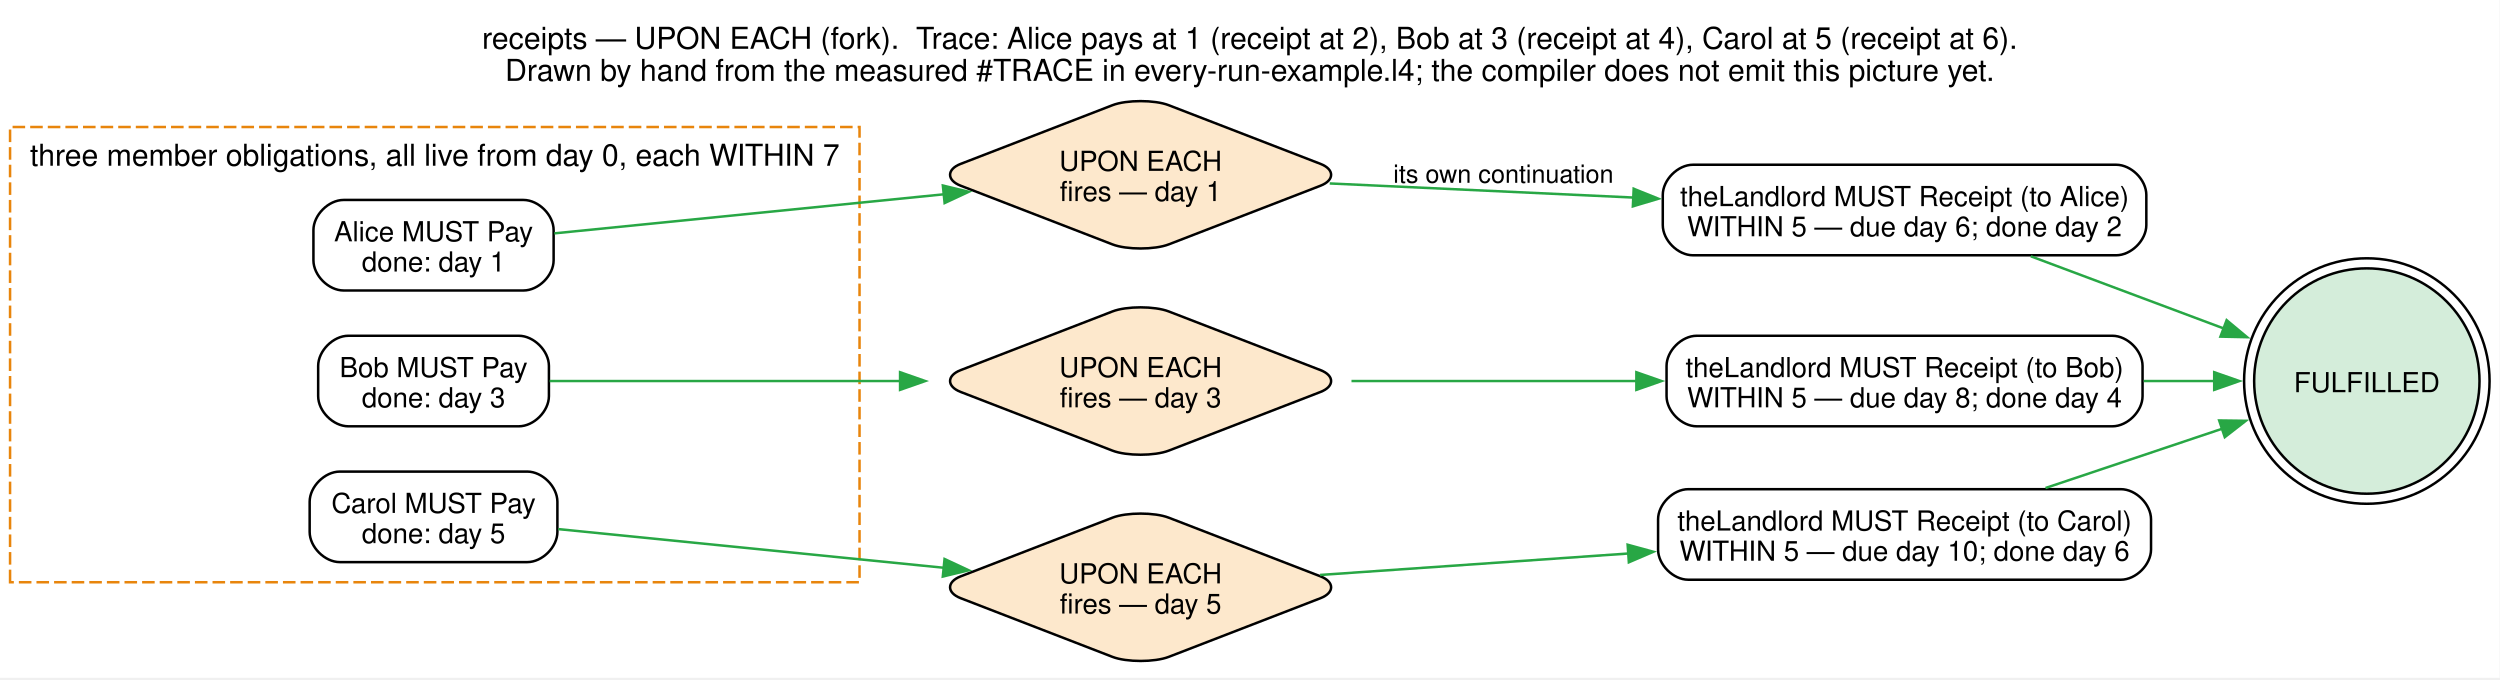
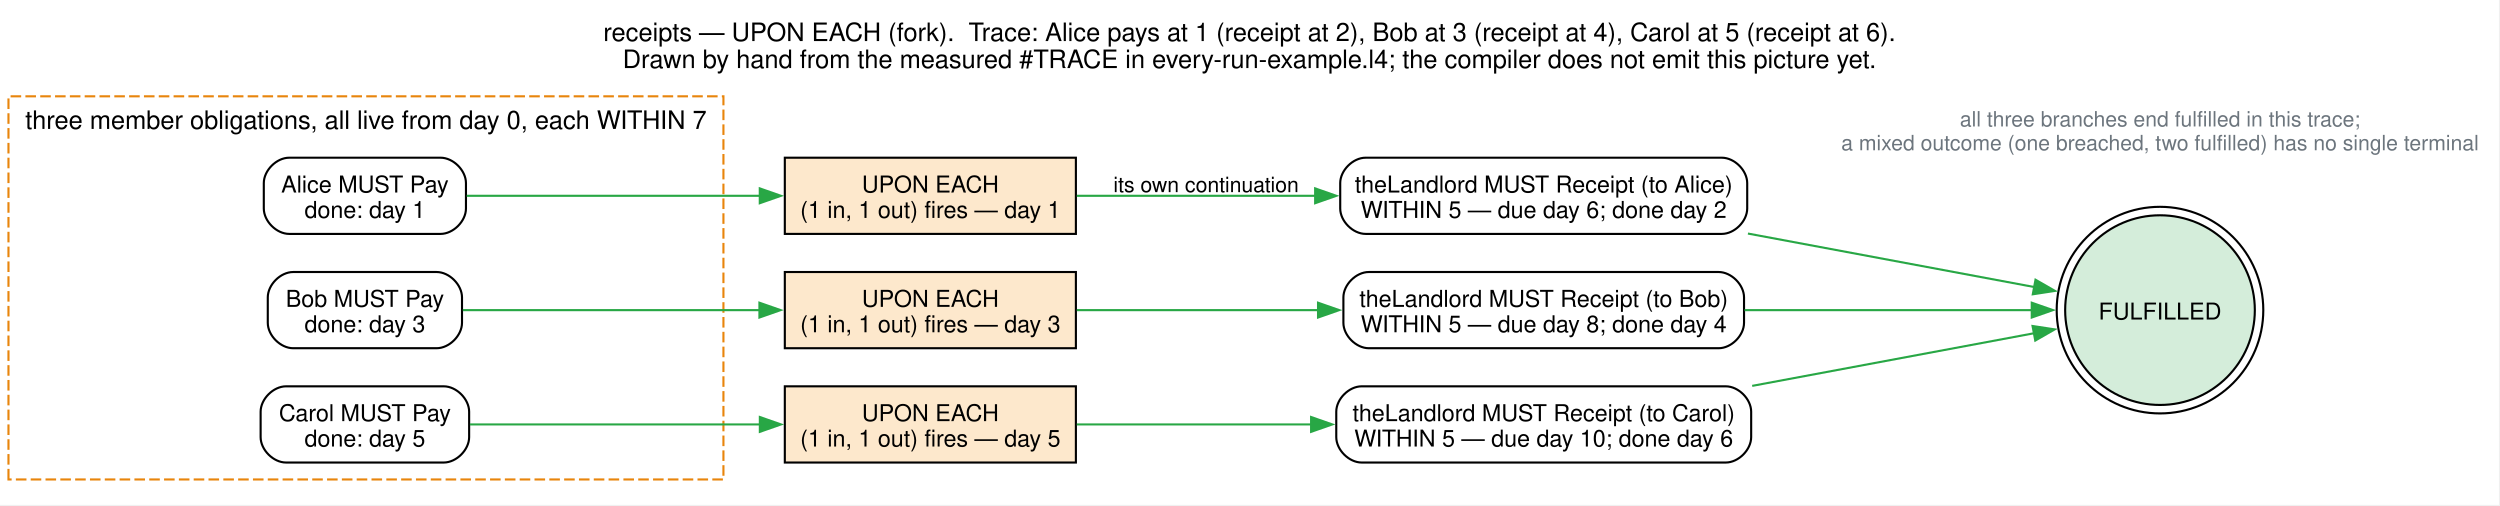
- <svg xmlns="http://www.w3.org/2000/svg" width="994pt" height="270pt" viewBox="0.00 0.00 994.00 270.00">
-   <g id="graph0" class="graph" transform="scale(1 1) rotate(0) translate(4 265.5)">
-     <polygon fill="white" stroke="none" points="-4,4 -4,-265.5 989.85,-265.5 989.85,4 -4,4" />
-     <text xml:space="preserve" text-anchor="middle" x="492.92" y="-246.1" font-family="Helvetica,sans-Serif" font-size="12.00">receipts — UPON EACH (fork).  Trace: Alice pays at 1 (receipt at 2), Bob at 3 (receipt at 4), Carol at 5 (receipt at 6).</text>
-     <text xml:space="preserve" text-anchor="middle" x="492.92" y="-233.35" font-family="Helvetica,sans-Serif" font-size="12.00">Drawn by hand from the measured #TRACE in every-run-example.l4; the compiler does not emit this picture yet.</text>
+ <svg xmlns="http://www.w3.org/2000/svg" width="1181pt" height="239pt" viewBox="0.00 0.00 1181.00 239.00">
+   <g id="graph0" class="graph" transform="scale(1 1) rotate(0) translate(4 234.5)">
+     <polygon fill="white" stroke="none" points="-4,4 -4,-234.5 1176.5,-234.5 1176.5,4 -4,4" />
+     <text xml:space="preserve" text-anchor="middle" x="586.25" y="-215.1" font-family="Helvetica,sans-Serif" font-size="12.00">receipts — UPON EACH (fork).  Trace: Alice pays at 1 (receipt at 2), Bob at 3 (receipt at 4), Carol at 5 (receipt at 6).</text>
+     <text xml:space="preserve" text-anchor="middle" x="586.25" y="-202.35" font-family="Helvetica,sans-Serif" font-size="12.00">Drawn by hand from the measured #TRACE in every-run-example.l4; the compiler does not emit this picture yet.</text>
    <g id="clust1" class="cluster">
-       <polygon fill="none" stroke="#e8850c" stroke-dasharray="5,2" points="0,-34 0,-215 337.75,-215 337.75,-34 0,-34" />
-       <text xml:space="preserve" text-anchor="middle" x="168.88" y="-199.6" font-family="Helvetica,sans-Serif" font-size="12.00">three member obligations, all live from day 0, each WITHIN 7</text>
+       <polygon fill="none" stroke="#e8850c" stroke-dasharray="5,2" points="0,-8 0,-189 337.75,-189 337.75,-8 0,-8" />
+       <text xml:space="preserve" text-anchor="middle" x="168.88" y="-173.6" font-family="Helvetica,sans-Serif" font-size="12.00">three member obligations, all live from day 0, each WITHIN 7</text>
    </g>
    <g id="node1" class="node">
-       <path fill="#ffffff" stroke="black" d="M204.12,-186C204.12,-186 132.62,-186 132.62,-186 126.62,-186 120.62,-180 120.62,-174 120.62,-174 120.62,-162 120.62,-162 120.62,-156 126.62,-150 132.62,-150 132.62,-150 204.12,-150 204.12,-150 210.12,-150 216.12,-156 216.12,-162 216.12,-162 216.12,-174 216.12,-174 216.12,-180 210.12,-186 204.12,-186" />
-       <text xml:space="preserve" text-anchor="middle" x="168.38" y="-169.55" font-family="Helvetica,sans-Serif" font-size="11.00">Alice MUST Pay</text>
-       <text xml:space="preserve" text-anchor="middle" x="168.38" y="-157.55" font-family="Helvetica,sans-Serif" font-size="11.00">done: day 1</text>
+       <path fill="#ffffff" stroke="black" d="M204.12,-160C204.12,-160 132.62,-160 132.62,-160 126.62,-160 120.62,-154 120.62,-148 120.62,-148 120.62,-136 120.62,-136 120.62,-130 126.62,-124 132.62,-124 132.62,-124 204.12,-124 204.12,-124 210.12,-124 216.12,-130 216.12,-136 216.12,-136 216.12,-148 216.12,-148 216.12,-154 210.12,-160 204.12,-160" />
+       <text xml:space="preserve" text-anchor="middle" x="168.38" y="-143.55" font-family="Helvetica,sans-Serif" font-size="11.00">Alice MUST Pay</text>
+       <text xml:space="preserve" text-anchor="middle" x="168.38" y="-131.55" font-family="Helvetica,sans-Serif" font-size="11.00">done: day 1</text>
    </g>
    <g id="node4" class="node">
-       <path fill="#fde8cc" stroke="black" d="M438.31,-223.67C438.31,-223.67 377.94,-200.33 377.94,-200.33 372.35,-198.16 372.35,-193.84 377.94,-191.67 377.94,-191.67 438.31,-168.33 438.31,-168.33 443.9,-166.16 455.1,-166.16 460.69,-168.33 460.69,-168.33 521.06,-191.67 521.06,-191.67 526.65,-193.84 526.65,-198.16 521.06,-200.33 521.06,-200.33 460.69,-223.67 460.69,-223.67 455.1,-225.84 443.9,-225.84 438.31,-223.67" />
-       <text xml:space="preserve" text-anchor="middle" x="449.5" y="-197.55" font-family="Helvetica,sans-Serif" font-size="11.00">UPON EACH</text>
-       <text xml:space="preserve" text-anchor="middle" x="449.5" y="-185.55" font-family="Helvetica,sans-Serif" font-size="11.00">fires — day 1</text>
+       <polygon fill="#fde8cc" stroke="black" points="504.25,-160 366.75,-160 366.75,-124 504.25,-124 504.25,-160" />
+       <text xml:space="preserve" text-anchor="middle" x="435.5" y="-143.55" font-family="Helvetica,sans-Serif" font-size="11.00">UPON EACH</text>
+       <text xml:space="preserve" text-anchor="middle" x="435.5" y="-131.55" font-family="Helvetica,sans-Serif" font-size="11.00">(1 in, 1 out) fires — day 1</text>
    </g>
    <g id="edge1" class="edge">
-       <path fill="none" stroke="#28a745" d="M216.41,-172.72C258.71,-176.96 321.66,-183.28 371.34,-188.26" />
-       <polygon fill="#28a745" stroke="#28a745" points="370.88,-191.73 381.18,-189.25 371.58,-184.77 370.88,-191.73" />
+       <path fill="none" stroke="#28a745" d="M216.47,-142C254.88,-142 309.98,-142 355.17,-142" />
+       <polygon fill="#28a745" stroke="#28a745" points="354.92,-145.5 364.92,-142 354.92,-138.5 354.92,-145.5" />
    </g>
    <g id="node2" class="node">
-       <path fill="#ffffff" stroke="black" d="M202.25,-132C202.25,-132 134.5,-132 134.5,-132 128.5,-132 122.5,-126 122.5,-120 122.5,-120 122.5,-108 122.5,-108 122.5,-102 128.5,-96 134.5,-96 134.5,-96 202.25,-96 202.25,-96 208.25,-96 214.25,-102 214.25,-108 214.25,-108 214.25,-120 214.25,-120 214.25,-126 208.25,-132 202.25,-132" />
-       <text xml:space="preserve" text-anchor="middle" x="168.38" y="-115.55" font-family="Helvetica,sans-Serif" font-size="11.00">Bob MUST Pay</text>
-       <text xml:space="preserve" text-anchor="middle" x="168.38" y="-103.55" font-family="Helvetica,sans-Serif" font-size="11.00">done: day 3</text>
+       <path fill="#ffffff" stroke="black" d="M202.25,-106C202.25,-106 134.5,-106 134.5,-106 128.5,-106 122.5,-100 122.5,-94 122.5,-94 122.5,-82 122.5,-82 122.5,-76 128.5,-70 134.5,-70 134.5,-70 202.25,-70 202.25,-70 208.25,-70 214.25,-76 214.25,-82 214.25,-82 214.25,-94 214.25,-94 214.25,-100 208.25,-106 202.25,-106" />
+       <text xml:space="preserve" text-anchor="middle" x="168.38" y="-89.55" font-family="Helvetica,sans-Serif" font-size="11.00">Bob MUST Pay</text>
+       <text xml:space="preserve" text-anchor="middle" x="168.38" y="-77.55" font-family="Helvetica,sans-Serif" font-size="11.00">done: day 3</text>
    </g>
    <g id="node5" class="node">
-       <path fill="#fde8cc" stroke="black" d="M438.31,-141.67C438.31,-141.67 377.94,-118.33 377.94,-118.33 372.35,-116.16 372.35,-111.84 377.94,-109.67 377.94,-109.67 438.31,-86.33 438.31,-86.33 443.9,-84.16 455.1,-84.16 460.69,-86.33 460.69,-86.33 521.06,-109.67 521.06,-109.67 526.65,-111.84 526.65,-116.16 521.06,-118.33 521.06,-118.33 460.69,-141.67 460.69,-141.67 455.1,-143.84 443.9,-143.84 438.31,-141.67" />
-       <text xml:space="preserve" text-anchor="middle" x="449.5" y="-115.55" font-family="Helvetica,sans-Serif" font-size="11.00">UPON EACH</text>
-       <text xml:space="preserve" text-anchor="middle" x="449.5" y="-103.55" font-family="Helvetica,sans-Serif" font-size="11.00">fires — day 3</text>
+       <polygon fill="#fde8cc" stroke="black" points="504.25,-106 366.75,-106 366.75,-70 504.25,-70 504.25,-106" />
+       <text xml:space="preserve" text-anchor="middle" x="435.5" y="-89.55" font-family="Helvetica,sans-Serif" font-size="11.00">UPON EACH</text>
+       <text xml:space="preserve" text-anchor="middle" x="435.5" y="-77.55" font-family="Helvetica,sans-Serif" font-size="11.00">(1 in, 1 out) fires — day 3</text>
    </g>
    <g id="edge2" class="edge">
-       <path fill="none" stroke="#28a745" d="M214.53,-114C252.09,-114 306.82,-114 353.91,-114" />
-       <polygon fill="#28a745" stroke="#28a745" points="353.87,-117.5 363.87,-114 353.87,-110.5 353.87,-117.5" />
+       <path fill="none" stroke="#28a745" d="M214.65,-88C253.03,-88 308.98,-88 354.84,-88" />
+       <polygon fill="#28a745" stroke="#28a745" points="354.75,-91.5 364.75,-88 354.75,-84.5 354.75,-91.5" />
    </g>
    <g id="node3" class="node">
-       <path fill="#ffffff" stroke="black" d="M205.62,-78C205.62,-78 131.12,-78 131.12,-78 125.12,-78 119.12,-72 119.12,-66 119.12,-66 119.12,-54 119.12,-54 119.12,-48 125.12,-42 131.12,-42 131.12,-42 205.62,-42 205.62,-42 211.62,-42 217.62,-48 217.62,-54 217.62,-54 217.62,-66 217.62,-66 217.62,-72 211.62,-78 205.62,-78" />
-       <text xml:space="preserve" text-anchor="middle" x="168.38" y="-61.55" font-family="Helvetica,sans-Serif" font-size="11.00">Carol MUST Pay</text>
-       <text xml:space="preserve" text-anchor="middle" x="168.38" y="-49.55" font-family="Helvetica,sans-Serif" font-size="11.00">done: day 5</text>
+       <path fill="#ffffff" stroke="black" d="M205.62,-52C205.62,-52 131.12,-52 131.12,-52 125.12,-52 119.12,-46 119.12,-40 119.12,-40 119.12,-28 119.12,-28 119.12,-22 125.12,-16 131.12,-16 131.12,-16 205.62,-16 205.62,-16 211.62,-16 217.62,-22 217.62,-28 217.62,-28 217.62,-40 217.62,-40 217.62,-46 211.62,-52 205.62,-52" />
+       <text xml:space="preserve" text-anchor="middle" x="168.38" y="-35.55" font-family="Helvetica,sans-Serif" font-size="11.00">Carol MUST Pay</text>
+       <text xml:space="preserve" text-anchor="middle" x="168.38" y="-23.55" font-family="Helvetica,sans-Serif" font-size="11.00">done: day 5</text>
    </g>
    <g id="node6" class="node">
-       <path fill="#fde8cc" stroke="black" d="M438.31,-59.67C438.31,-59.67 377.94,-36.33 377.94,-36.33 372.35,-34.16 372.35,-29.84 377.94,-27.67 377.94,-27.67 438.31,-4.33 438.31,-4.33 443.9,-2.16 455.1,-2.16 460.69,-4.33 460.69,-4.33 521.06,-27.67 521.06,-27.67 526.65,-29.84 526.65,-34.16 521.06,-36.33 521.06,-36.33 460.69,-59.67 460.69,-59.67 455.1,-61.84 443.9,-61.84 438.31,-59.67" />
-       <text xml:space="preserve" text-anchor="middle" x="449.5" y="-33.55" font-family="Helvetica,sans-Serif" font-size="11.00">UPON EACH</text>
-       <text xml:space="preserve" text-anchor="middle" x="449.5" y="-21.55" font-family="Helvetica,sans-Serif" font-size="11.00">fires — day 5</text>
+       <polygon fill="#fde8cc" stroke="black" points="504.25,-52 366.75,-52 366.75,-16 504.25,-16 504.25,-52" />
+       <text xml:space="preserve" text-anchor="middle" x="435.5" y="-35.55" font-family="Helvetica,sans-Serif" font-size="11.00">UPON EACH</text>
+       <text xml:space="preserve" text-anchor="middle" x="435.5" y="-23.55" font-family="Helvetica,sans-Serif" font-size="11.00">(1 in, 1 out) fires — day 5</text>
    </g>
    <g id="edge3" class="edge">
-       <path fill="none" stroke="#28a745" d="M217.99,-55.12C260.31,-50.88 322.37,-44.65 371.45,-39.73" />
-       <polygon fill="#28a745" stroke="#28a745" points="371.55,-43.24 381.15,-38.76 370.86,-36.27 371.55,-43.24" />
+       <path fill="none" stroke="#28a745" d="M218,-34C256.3,-34 310.48,-34 355.06,-34" />
+       <polygon fill="#28a745" stroke="#28a745" points="354.95,-37.5 364.95,-34 354.95,-30.5 354.95,-37.5" />
    </g>
    <g id="node7" class="node">
-       <path fill="#ffffff" stroke="black" d="M837.38,-200C837.38,-200 669.12,-200 669.12,-200 663.12,-200 657.12,-194 657.12,-188 657.12,-188 657.12,-176 657.12,-176 657.12,-170 663.12,-164 669.12,-164 669.12,-164 837.38,-164 837.38,-164 843.38,-164 849.38,-170 849.38,-176 849.38,-176 849.38,-188 849.38,-188 849.38,-194 843.38,-200 837.38,-200" />
-       <text xml:space="preserve" text-anchor="middle" x="753.25" y="-183.55" font-family="Helvetica,sans-Serif" font-size="11.00">theLandlord MUST Receipt (to Alice)</text>
-       <text xml:space="preserve" text-anchor="middle" x="753.25" y="-171.55" font-family="Helvetica,sans-Serif" font-size="11.00">WITHIN 5 — due day 6; done day 2</text>
+       <path fill="#ffffff" stroke="black" d="M809.38,-160C809.38,-160 641.12,-160 641.12,-160 635.12,-160 629.12,-154 629.12,-148 629.12,-148 629.12,-136 629.12,-136 629.12,-130 635.12,-124 641.12,-124 641.12,-124 809.38,-124 809.38,-124 815.38,-124 821.38,-130 821.38,-136 821.38,-136 821.38,-148 821.38,-148 821.38,-154 815.38,-160 809.38,-160" />
+       <text xml:space="preserve" text-anchor="middle" x="725.25" y="-143.55" font-family="Helvetica,sans-Serif" font-size="11.00">theLandlord MUST Receipt (to Alice)</text>
+       <text xml:space="preserve" text-anchor="middle" x="725.25" y="-131.55" font-family="Helvetica,sans-Serif" font-size="11.00">WITHIN 5 — due day 6; done day 2</text>
    </g>
    <g id="edge4" class="edge">
-       <path fill="none" stroke="#28a745" d="M524.7,-192.56C561.07,-190.87 605.54,-188.81 645.48,-186.95" />
-       <polygon fill="#28a745" stroke="#28a745" points="645.55,-190.45 655.38,-186.49 645.23,-183.46 645.55,-190.45" />
-       <text xml:space="preserve" text-anchor="middle" x="593.75" y="-192.82" font-family="Helvetica,sans-Serif" font-size="10.00">its own continuation</text>
+       <path fill="none" stroke="#28a745" d="M504.69,-142C538.42,-142 579.91,-142 617.71,-142" />
+       <polygon fill="#28a745" stroke="#28a745" points="617.27,-145.5 627.27,-142 617.27,-138.5 617.27,-145.5" />
+       <text xml:space="preserve" text-anchor="middle" x="565.75" y="-143.75" font-family="Helvetica,sans-Serif" font-size="10.00">its own continuation</text>
    </g>
    <g id="node8" class="node">
-       <path fill="#ffffff" stroke="black" d="M835.88,-132C835.88,-132 670.62,-132 670.62,-132 664.62,-132 658.62,-126 658.62,-120 658.62,-120 658.62,-108 658.62,-108 658.62,-102 664.62,-96 670.62,-96 670.62,-96 835.88,-96 835.88,-96 841.88,-96 847.88,-102 847.88,-108 847.88,-108 847.88,-120 847.88,-120 847.88,-126 841.88,-132 835.88,-132" />
-       <text xml:space="preserve" text-anchor="middle" x="753.25" y="-115.55" font-family="Helvetica,sans-Serif" font-size="11.00">theLandlord MUST Receipt (to Bob)</text>
-       <text xml:space="preserve" text-anchor="middle" x="753.25" y="-103.55" font-family="Helvetica,sans-Serif" font-size="11.00">WITHIN 5 — due day 8; done day 4</text>
+       <path fill="#ffffff" stroke="black" d="M807.88,-106C807.88,-106 642.62,-106 642.62,-106 636.62,-106 630.62,-100 630.62,-94 630.62,-94 630.62,-82 630.62,-82 630.62,-76 636.62,-70 642.62,-70 642.62,-70 807.88,-70 807.88,-70 813.88,-70 819.88,-76 819.88,-82 819.88,-82 819.88,-94 819.88,-94 819.88,-100 813.88,-106 807.88,-106" />
+       <text xml:space="preserve" text-anchor="middle" x="725.25" y="-89.55" font-family="Helvetica,sans-Serif" font-size="11.00">theLandlord MUST Receipt (to Bob)</text>
+       <text xml:space="preserve" text-anchor="middle" x="725.25" y="-77.55" font-family="Helvetica,sans-Serif" font-size="11.00">WITHIN 5 — due day 8; done day 4</text>
    </g>
    <g id="edge5" class="edge">
-       <path fill="none" stroke="#28a745" d="M533.35,-114C568.38,-114 609.58,-114 646.74,-114" />
-       <polygon fill="#28a745" stroke="#28a745" points="646.62,-117.5 656.62,-114 646.62,-110.5 646.62,-117.5" />
+       <path fill="none" stroke="#28a745" d="M504.69,-88C538.8,-88 580.85,-88 618.98,-88" />
+       <polygon fill="#28a745" stroke="#28a745" points="618.64,-91.5 628.64,-88 618.64,-84.5 618.64,-91.5" />
    </g>
    <g id="node9" class="node">
-       <path fill="#ffffff" stroke="black" d="M839.25,-71C839.25,-71 667.25,-71 667.25,-71 661.25,-71 655.25,-65 655.25,-59 655.25,-59 655.25,-47 655.25,-47 655.25,-41 661.25,-35 667.25,-35 667.25,-35 839.25,-35 839.25,-35 845.25,-35 851.25,-41 851.25,-47 851.25,-47 851.25,-59 851.25,-59 851.25,-65 845.25,-71 839.25,-71" />
-       <text xml:space="preserve" text-anchor="middle" x="753.25" y="-54.55" font-family="Helvetica,sans-Serif" font-size="11.00">theLandlord MUST Receipt (to Carol)</text>
-       <text xml:space="preserve" text-anchor="middle" x="753.25" y="-42.55" font-family="Helvetica,sans-Serif" font-size="11.00">WITHIN 5 — due day 10; done day 6</text>
+       <path fill="#ffffff" stroke="black" d="M811.25,-52C811.25,-52 639.25,-52 639.25,-52 633.25,-52 627.25,-46 627.25,-40 627.25,-40 627.25,-28 627.25,-28 627.25,-22 633.25,-16 639.25,-16 639.25,-16 811.25,-16 811.25,-16 817.25,-16 823.25,-22 823.25,-28 823.25,-28 823.25,-40 823.25,-40 823.25,-46 817.25,-52 811.25,-52" />
+       <text xml:space="preserve" text-anchor="middle" x="725.25" y="-35.55" font-family="Helvetica,sans-Serif" font-size="11.00">theLandlord MUST Receipt (to Carol)</text>
+       <text xml:space="preserve" text-anchor="middle" x="725.25" y="-23.55" font-family="Helvetica,sans-Serif" font-size="11.00">WITHIN 5 — due day 10; done day 6</text>
    </g>
    <g id="edge6" class="edge">
-       <path fill="none" stroke="#28a745" d="M520.87,-36.9C557.32,-39.43 602.64,-42.59 643.48,-45.43" />
-       <polygon fill="#28a745" stroke="#28a745" points="643.15,-48.92 653.37,-46.12 643.63,-41.93 643.15,-48.92" />
+       <path fill="none" stroke="#28a745" d="M504.69,-34C537.75,-34 578.27,-34 615.45,-34" />
+       <polygon fill="#28a745" stroke="#28a745" points="615.36,-37.5 625.36,-34 615.36,-30.5 615.36,-37.5" />
    </g>
    <g id="node10" class="node">
-       <ellipse fill="#d4edda" stroke="black" cx="937.05" cy="-114" rx="44.8" ry="44.8" />
-       <ellipse fill="none" stroke="black" cx="937.05" cy="-114" rx="48.8" ry="48.8" />
-       <text xml:space="preserve" text-anchor="middle" x="937.05" y="-109.55" font-family="Helvetica,sans-Serif" font-size="11.00">FULFILLED</text>
+       <ellipse fill="#d4edda" stroke="black" cx="1016.38" cy="-88" rx="44.8" ry="44.8" />
+       <ellipse fill="none" stroke="black" cx="1016.38" cy="-88" rx="48.8" ry="48.8" />
+       <text xml:space="preserve" text-anchor="middle" x="1016.38" y="-83.55" font-family="Helvetica,sans-Serif" font-size="11.00">FULFILLED</text>
    </g>
    <g id="edge7" class="edge">
-       <path fill="none" stroke="#28a745" d="M803.45,-163.6C827.17,-154.72 855.74,-144.04 880.27,-134.86" />
-       <polygon fill="#28a745" stroke="#28a745" points="881.31,-138.21 889.45,-131.43 878.85,-131.66 881.31,-138.21" />
+       <path fill="none" stroke="#28a745" d="M821.72,-124.17C866.48,-115.81 918.37,-106.12 957.16,-98.87" />
+       <polygon fill="#28a745" stroke="#28a745" points="957.57,-102.36 966.76,-97.08 956.29,-95.48 957.57,-102.36" />
    </g>
    <g id="edge8" class="edge">
-       <path fill="none" stroke="#28a745" d="M848.34,-114C857.97,-114 867.55,-114 876.64,-114" />
-       <polygon fill="#28a745" stroke="#28a745" points="876.37,-117.5 886.37,-114 876.37,-110.5 876.37,-117.5" />
+       <path fill="none" stroke="#28a745" d="M820.12,-88C864.75,-88 916.75,-88 955.87,-88" />
+       <polygon fill="#28a745" stroke="#28a745" points="955.8,-91.5 965.8,-88 955.8,-84.5 955.8,-91.5" />
    </g>
    <g id="edge9" class="edge">
-       <path fill="none" stroke="#28a745" d="M809.29,-71.47C831.56,-78.94 857.26,-87.56 879.67,-95.08" />
-       <polygon fill="#28a745" stroke="#28a745" points="878.34,-98.33 888.94,-98.19 880.57,-91.69 878.34,-98.33" />
+       <path fill="none" stroke="#28a745" d="M823.73,-52.21C868.05,-60.48 918.99,-70 957.21,-77.14" />
+       <polygon fill="#28a745" stroke="#28a745" points="956.17,-80.5 966.65,-78.9 957.46,-73.62 956.17,-80.5" />
+     </g>
+     <g id="node11" class="node">
+       <path fill="#ffffff" stroke="none" d="M1160.5,-191C1160.5,-191 872.25,-191 872.25,-191 866.25,-191 860.25,-185 860.25,-179 860.25,-179 860.25,-167 860.25,-167 860.25,-161 866.25,-155 872.25,-155 872.25,-155 1160.5,-155 1160.5,-155 1166.5,-155 1172.5,-161 1172.5,-167 1172.5,-167 1172.5,-179 1172.5,-179 1172.5,-185 1166.5,-191 1160.5,-191" />
+       <text xml:space="preserve" text-anchor="middle" x="1016.38" y="-174.75" font-family="Helvetica,sans-Serif" font-size="10.00" fill="#6c757d">all three branches end fulfilled in this trace;</text>
+       <text xml:space="preserve" text-anchor="middle" x="1016.38" y="-163.5" font-family="Helvetica,sans-Serif" font-size="10.00" fill="#6c757d">a mixed outcome (one breached, two fulfilled) has no single terminal</text>
    </g>
  </g>
</svg>
